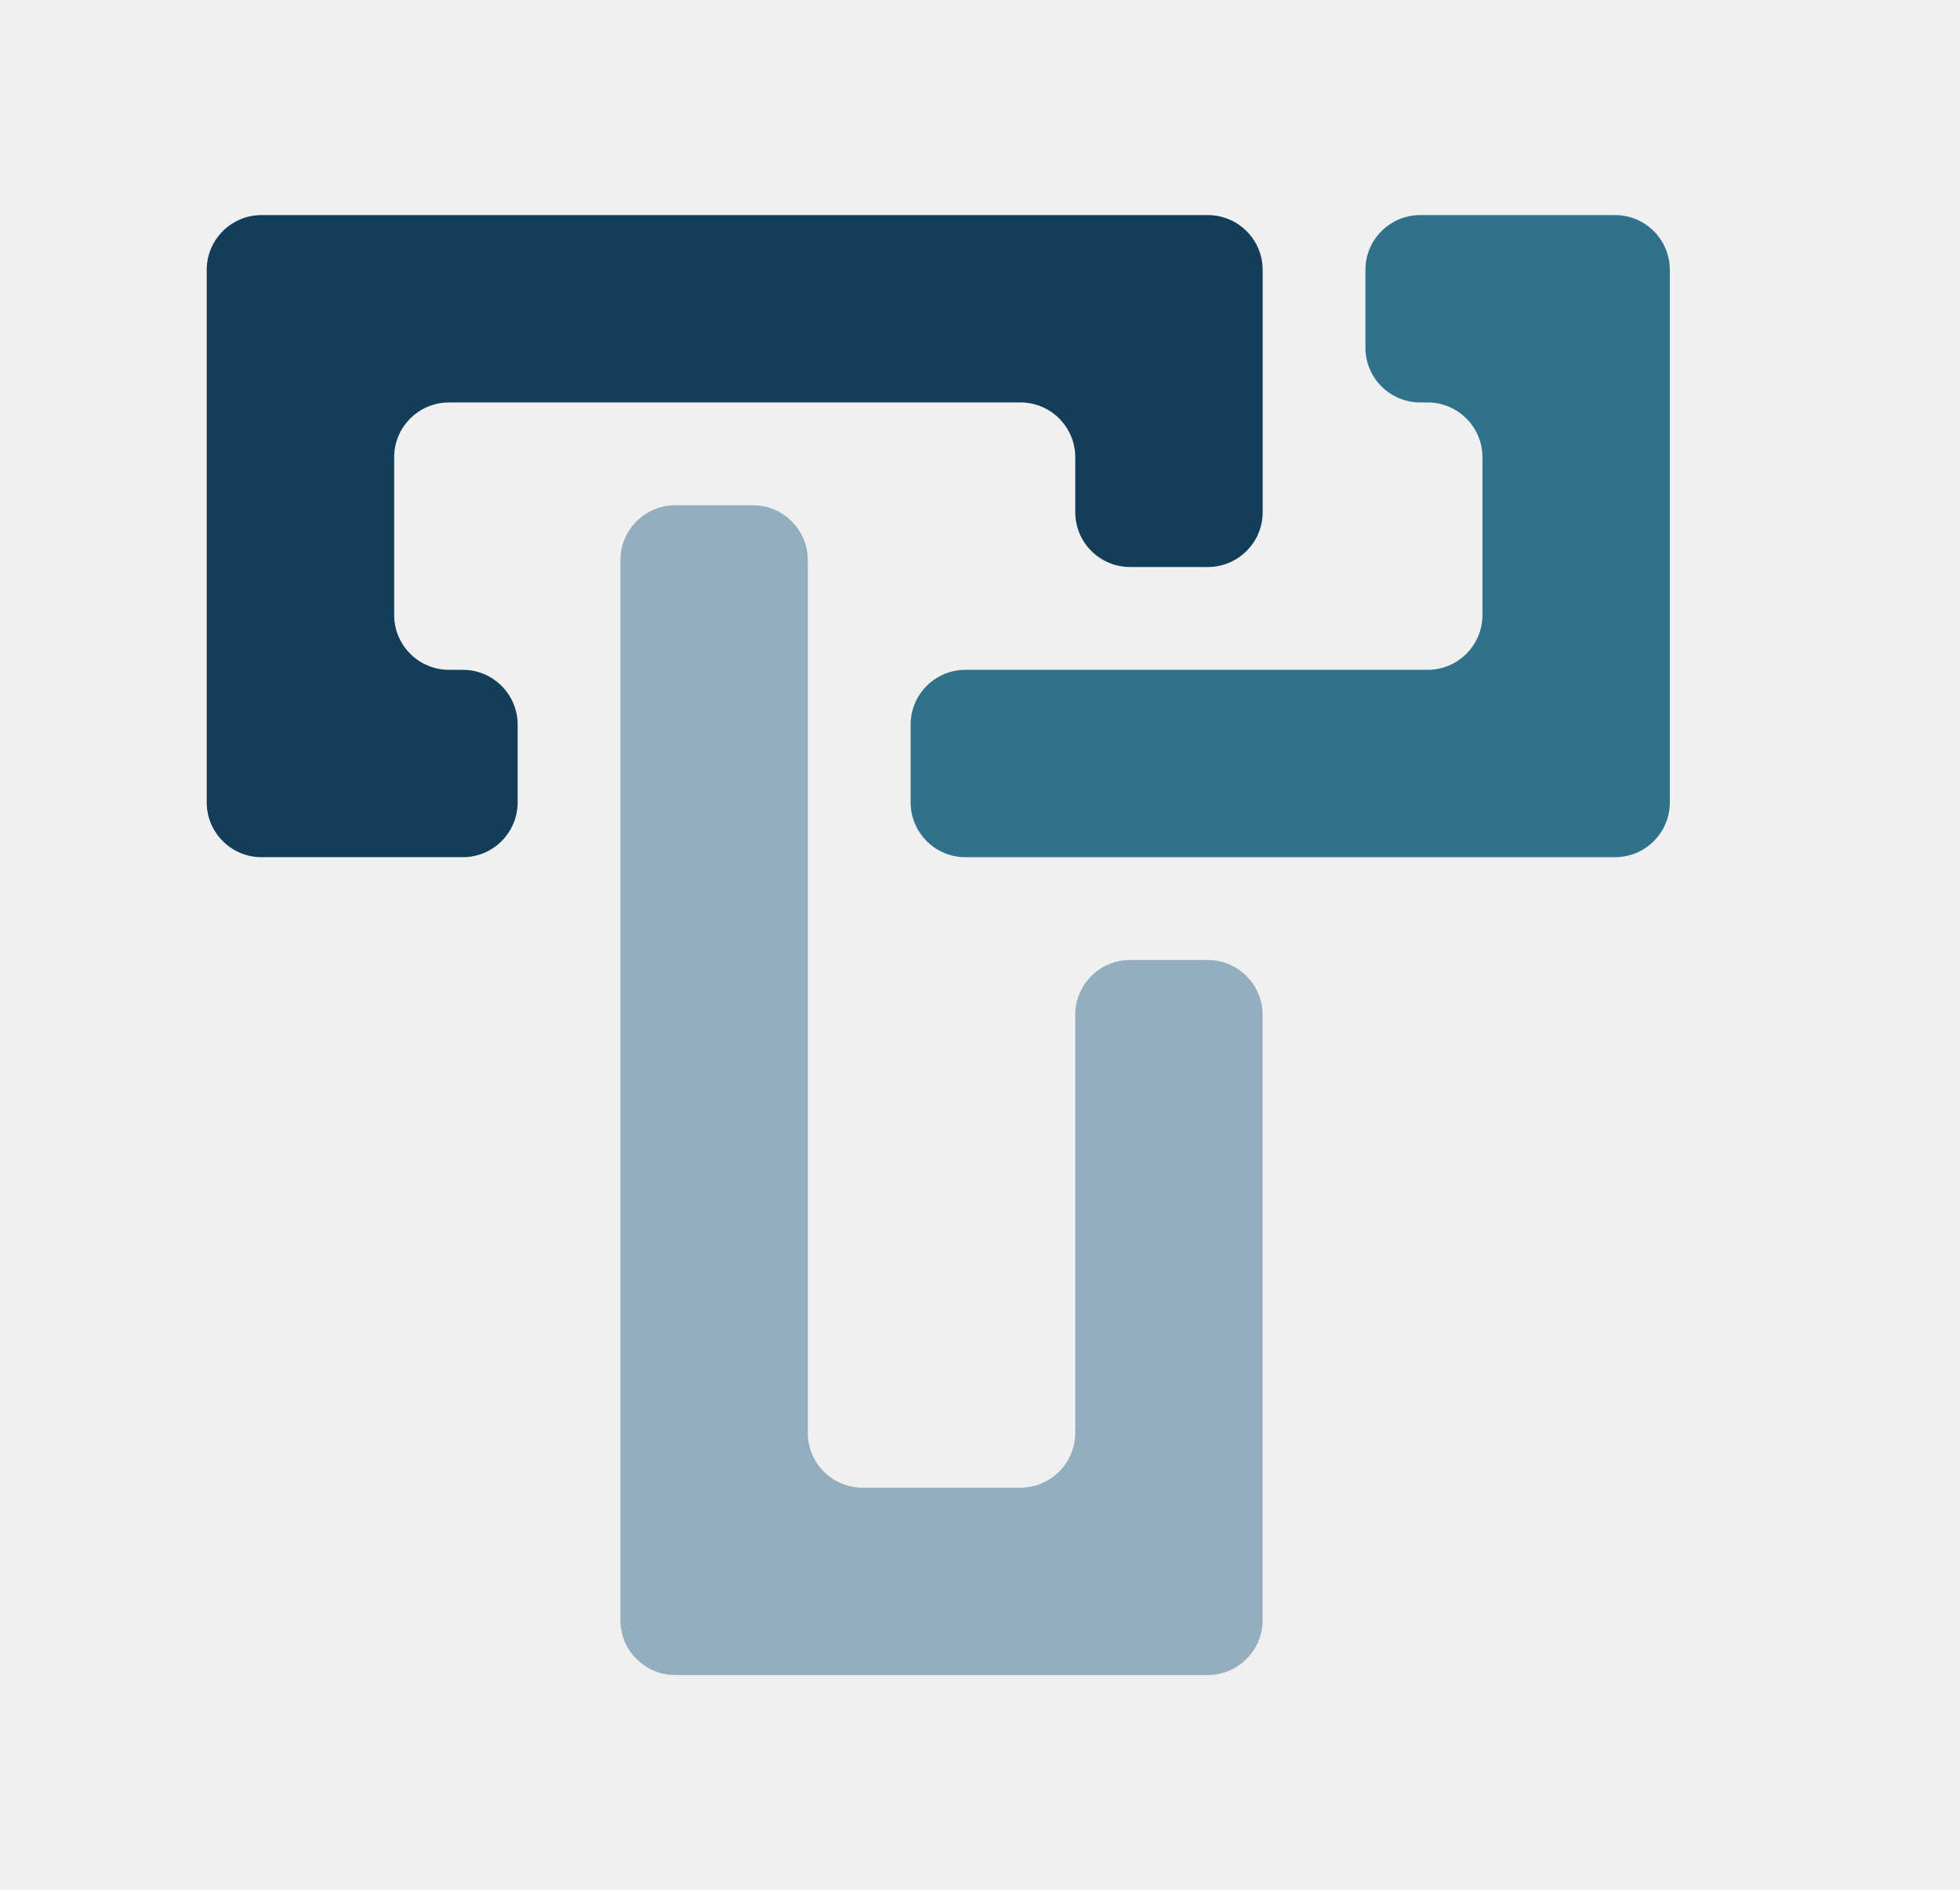
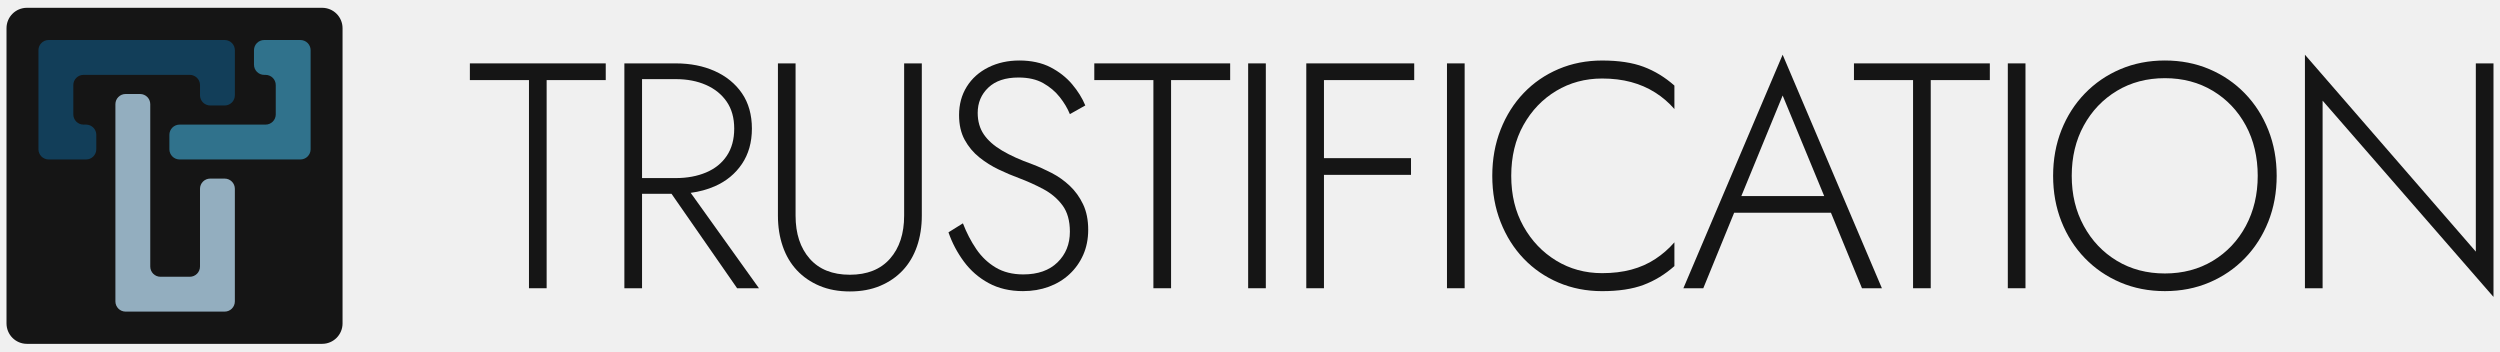
- <svg xmlns="http://www.w3.org/2000/svg" id="artwork" viewBox="0 0 280 270" width="280px" height="270px">
+ <svg xmlns="http://www.w3.org/2000/svg" id="artwork" viewBox="0 0 1920 270" width="1920px" height="270px">
  <defs>
    <style>
      .cls-1 {
-         fill: #fff;
+         fill: #151515;
      }

      .cls-2 {
        fill: #93aebf;
      }

      .cls-3 {
        fill: #123e59;
      }

      .cls-4 {
        fill: #30728c;
      }
    </style>
  </defs>
+   <path class="cls-1" d="m360.86,48.68h104.35v12.83h-45.39v159.86h-13.57V61.51h-45.39v-12.83Z" />
+   <path class="cls-1" d="m566.1,221.37h16.78l-52.43-73.27c6.66-.89,12.84-2.56,18.51-5.05,8.8-3.86,15.75-9.58,20.85-17.15,5.1-7.56,7.65-16.61,7.65-27.14s-2.55-19.74-7.65-27.14c-5.1-7.4-12.05-13.07-20.85-17.02-8.8-3.95-18.79-5.92-29.97-5.92h-39.47v172.69h13.57v-72.53h22.64l50.38,72.53Zm-73.02-160.6h25.9c8.72,0,16.44,1.48,23.19,4.44,6.74,2.96,12.05,7.24,15.91,12.83,3.86,5.59,5.8,12.5,5.8,20.72s-1.89,15.17-5.67,20.85c-3.78,5.67-9.09,9.95-15.91,12.83-6.83,2.88-14.6,4.32-23.31,4.32h-25.9V60.77Z" />
+   <path class="cls-1" d="m611,48.68v116.93c0,13.82,3.62,24.84,10.85,33.06,7.24,8.23,17.52,12.33,30.84,12.33s23.6-4.11,30.84-12.33c7.24-8.22,10.85-19.24,10.85-33.06V48.68h13.57v116.93c0,8.55-1.23,16.41-3.7,23.56-2.47,7.15-6.09,13.28-10.85,18.38-4.77,5.1-10.57,9.09-17.39,11.96-6.83,2.88-14.6,4.32-23.31,4.32s-16.49-1.44-23.31-4.32c-6.83-2.88-12.62-6.87-17.39-11.96-4.77-5.1-8.39-11.22-10.85-18.38-2.47-7.15-3.7-15.01-3.7-23.56V48.68h13.57Z" />
+   <path class="cls-1" d="m749.76,191.27c4.03,5.92,9,10.65,14.92,14.18,5.92,3.54,12.99,5.3,21.22,5.3,11.18,0,19.94-3.08,26.27-9.25,6.33-6.17,9.5-14.02,9.5-23.56,0-8.39-1.89-15.13-5.67-20.23-3.79-5.1-8.68-9.25-14.68-12.46-6.01-3.21-12.3-6.04-18.87-8.51-4.93-1.81-10.08-3.99-15.42-6.54-5.35-2.55-10.32-5.67-14.93-9.37-4.61-3.7-8.35-8.18-11.22-13.44-2.88-5.26-4.32-11.59-4.32-19,0-8.22,1.97-15.5,5.92-21.83,3.95-6.33,9.46-11.26,16.53-14.8,7.07-3.53,15.05-5.3,23.93-5.3s17.15,1.73,23.81,5.18c6.66,3.45,12.21,7.81,16.65,13.07,4.44,5.27,7.81,10.69,10.11,16.28l-11.84,6.66c-1.81-4.44-4.4-8.8-7.77-13.07-3.37-4.27-7.61-7.85-12.7-10.73-5.1-2.88-11.43-4.32-19-4.32-10.03,0-17.76,2.59-23.19,7.77-5.43,5.18-8.14,11.64-8.14,19.37,0,6.41,1.56,11.93,4.69,16.53,3.12,4.61,7.81,8.76,14.06,12.46,6.25,3.7,13.98,7.2,23.19,10.48,4.77,1.81,9.7,4.03,14.8,6.66,5.1,2.63,9.74,5.92,13.94,9.87,4.19,3.95,7.61,8.68,10.24,14.18,2.63,5.51,3.95,12.05,3.95,19.61,0,7.07-1.28,13.49-3.82,19.24-2.55,5.76-6.09,10.73-10.61,14.93-4.53,4.19-9.83,7.4-15.91,9.62-6.09,2.22-12.67,3.33-19.74,3.33-10.03,0-18.83-2.06-26.4-6.17-7.57-4.11-13.9-9.62-19-16.53-5.1-6.91-9.05-14.39-11.84-22.45l11.1-6.91c2.79,7.24,6.21,13.82,10.24,19.74Z" />
+   <path class="cls-1" d="m840.42,48.68h104.35v12.83h-45.39v159.86h-13.57V61.51h-45.39v-12.83Z" />
+   <path class="cls-1" d="m972.15,48.68v172.69h-13.57V48.68h13.57Z" />
+   <polygon class="cls-1" points="1086.12 61.51 1086.12 48.68 1016.8 48.68 1010.39 48.68 1003.23 48.68 1003.23 221.37 1016.8 221.37 1016.8 134.29 1083.65 134.29 1083.65 121.46 1016.8 121.46 1016.8 61.51 1086.12 61.51" />
+   <path class="cls-1" d="m1124.85,48.68v172.69h-13.57V48.68h13.57Z" />
+   <path class="cls-1" d="m1169.99,173.76c6.25,11.19,14.64,19.98,25.16,26.4,10.52,6.41,22.28,9.62,35.28,9.62,8.22,0,15.7-.9,22.45-2.71,6.74-1.81,12.87-4.52,18.38-8.14,5.51-3.62,10.4-7.89,14.68-12.83v18.26c-7.24,6.41-15.13,11.22-23.68,14.43-8.55,3.21-19.16,4.81-31.82,4.81-12.01,0-23.15-2.18-33.43-6.54-10.28-4.36-19.2-10.48-26.77-18.38-7.57-7.89-13.49-17.27-17.76-28.12-4.28-10.85-6.41-22.7-6.41-35.52s2.14-24.67,6.41-35.52c4.27-10.85,10.2-20.23,17.76-28.12,7.56-7.89,16.49-14.02,26.77-18.38,10.28-4.36,21.42-6.54,33.43-6.54,12.66,0,23.27,1.6,31.82,4.81,8.55,3.21,16.44,8.02,23.68,14.43v18.01c-4.28-4.93-9.21-9.17-14.8-12.7-5.59-3.53-11.76-6.21-18.5-8.02-6.75-1.81-14.15-2.71-22.2-2.71-12.99,0-24.75,3.17-35.28,9.5-10.53,6.33-18.91,15.09-25.16,26.27-6.25,11.19-9.37,24.18-9.37,38.98s3.12,27.55,9.37,38.73Z" />
+   <path class="cls-1" d="m1430.01,221.37h15.29l-76.23-179.35-76.23,179.35h15.29l23.69-57.97h74.35l23.83,57.97Zm-29.03-70.8h-63.63l31.73-77.21,31.9,77.21Z" />
+   <path class="cls-1" d="m1423.84,48.68h104.35v12.83h-45.39v159.86h-13.57V61.51h-45.39v-12.83Z" />
+   <path class="cls-1" d="m1555.57,48.68v172.69h-13.57V48.68h13.57Z" />
+   <path class="cls-1" d="m1583.2,99.87c4.27-10.77,10.28-20.14,18.01-28.12,7.73-7.97,16.81-14.18,27.26-18.63,10.44-4.44,21.83-6.66,34.17-6.66s23.72,2.22,34.17,6.66c10.44,4.44,19.53,10.65,27.26,18.63,7.73,7.98,13.73,17.35,18.01,28.12,4.27,10.77,6.41,22.49,6.41,35.15s-2.14,24.38-6.41,35.15c-4.28,10.77-10.28,20.15-18.01,28.12-7.73,7.98-16.82,14.18-27.26,18.63-10.45,4.44-21.83,6.66-34.17,6.66s-23.73-2.22-34.17-6.66c-10.45-4.44-19.53-10.65-27.26-18.63-7.73-7.97-13.73-17.35-18.01-28.12-4.28-10.77-6.41-22.49-6.41-35.15s2.14-24.38,6.41-35.15Zm17.14,73.64c6.17,11.35,14.64,20.27,25.41,26.77,10.77,6.5,23.07,9.74,36.88,9.74s26.11-3.25,36.88-9.74c10.77-6.5,19.2-15.42,25.29-26.77,6.08-11.35,9.13-24.18,9.13-38.48s-3.04-27.34-9.13-38.61c-6.09-11.26-14.52-20.14-25.29-26.64-10.77-6.49-23.07-9.74-36.88-9.74s-26.11,3.25-36.88,9.74c-10.77,6.5-19.24,15.38-25.41,26.64-6.17,11.27-9.25,24.14-9.25,38.61s3.08,27.14,9.25,38.48Z" />
+   <path class="cls-1" d="m1915,48.68v179.35l-131.24-150.73v144.07h-13.57V42.02l131.24,151.22V48.68h13.57Z" />
+   <rect class="cls-1" x="5" y="5.99" width="258.08" height="258.08" rx="15.66" ry="15.66" />
  <path class="cls-2" d="m172.54,137.16h-11.11c-4.32,0-7.83,3.51-7.83,7.83v59.73c0,4.32-3.51,7.83-7.83,7.83h-22.54c-4.32,0-7.83-3.51-7.83-7.83v-124.7c0-4.32-3.51-7.83-7.83-7.83h-11.11c-4.32,0-7.83,3.51-7.83,7.83v151.47c0,4.32,3.51,7.83,7.83,7.83h76.08c4.32,0,7.83-3.51,7.83-7.83v-86.5c0-4.32-3.51-7.83-7.83-7.83Z" />
  <path class="cls-3" d="m29.53,38.56v76.08c0,4.32,3.51,7.83,7.83,7.83h28.76c4.32,0,7.83-3.51,7.83-7.83v-11.11c0-4.32-3.51-7.83-7.83-7.83h-1.98c-4.32,0-7.83-3.51-7.83-7.83v-22.54c0-4.32,3.51-7.83,7.83-7.83h81.64c4.32,0,7.83,3.51,7.83,7.83v7.85c0,4.32,3.5,7.83,7.83,7.83h11.11c4.32,0,7.83-3.51,7.83-7.83v-34.62c0-4.32-3.51-7.83-7.83-7.83H37.36c-4.32,0-7.83,3.51-7.83,7.83Z" />
  <path class="cls-4" d="m195.06,38.56v11.11c0,4.32,3.51,7.83,7.83,7.83h1.06c4.32,0,7.83,3.51,7.83,7.83v22.54c0,4.32-3.51,7.83-7.83,7.83h-66.03c-4.32,0-7.83,3.51-7.83,7.83v11.11c0,4.32,3.51,7.83,7.83,7.83h92.8c4.32,0,7.83-3.51,7.83-7.83V38.56c0-4.32-3.51-7.83-7.83-7.83h-27.83c-4.32,0-7.83,3.51-7.83,7.83Z" />
</svg>
